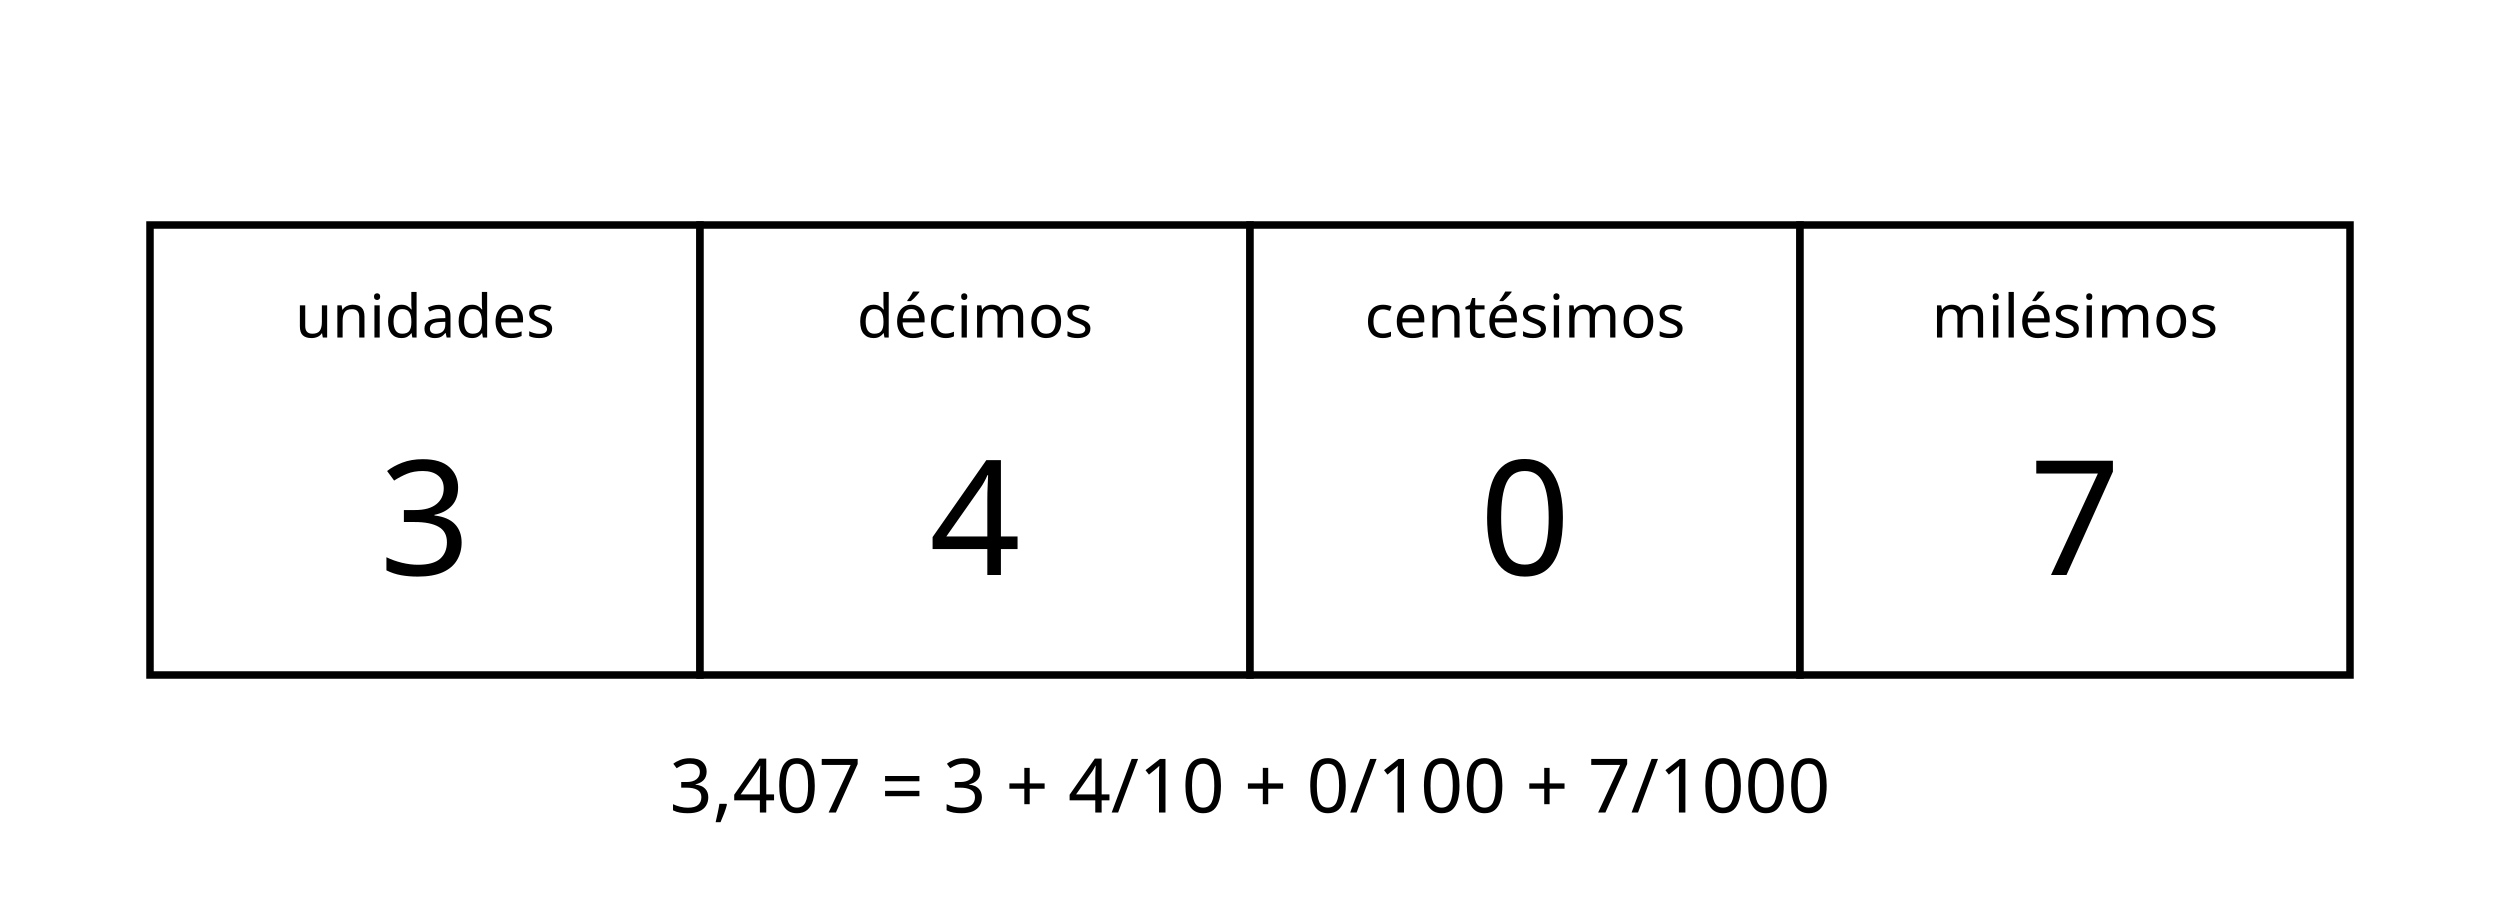
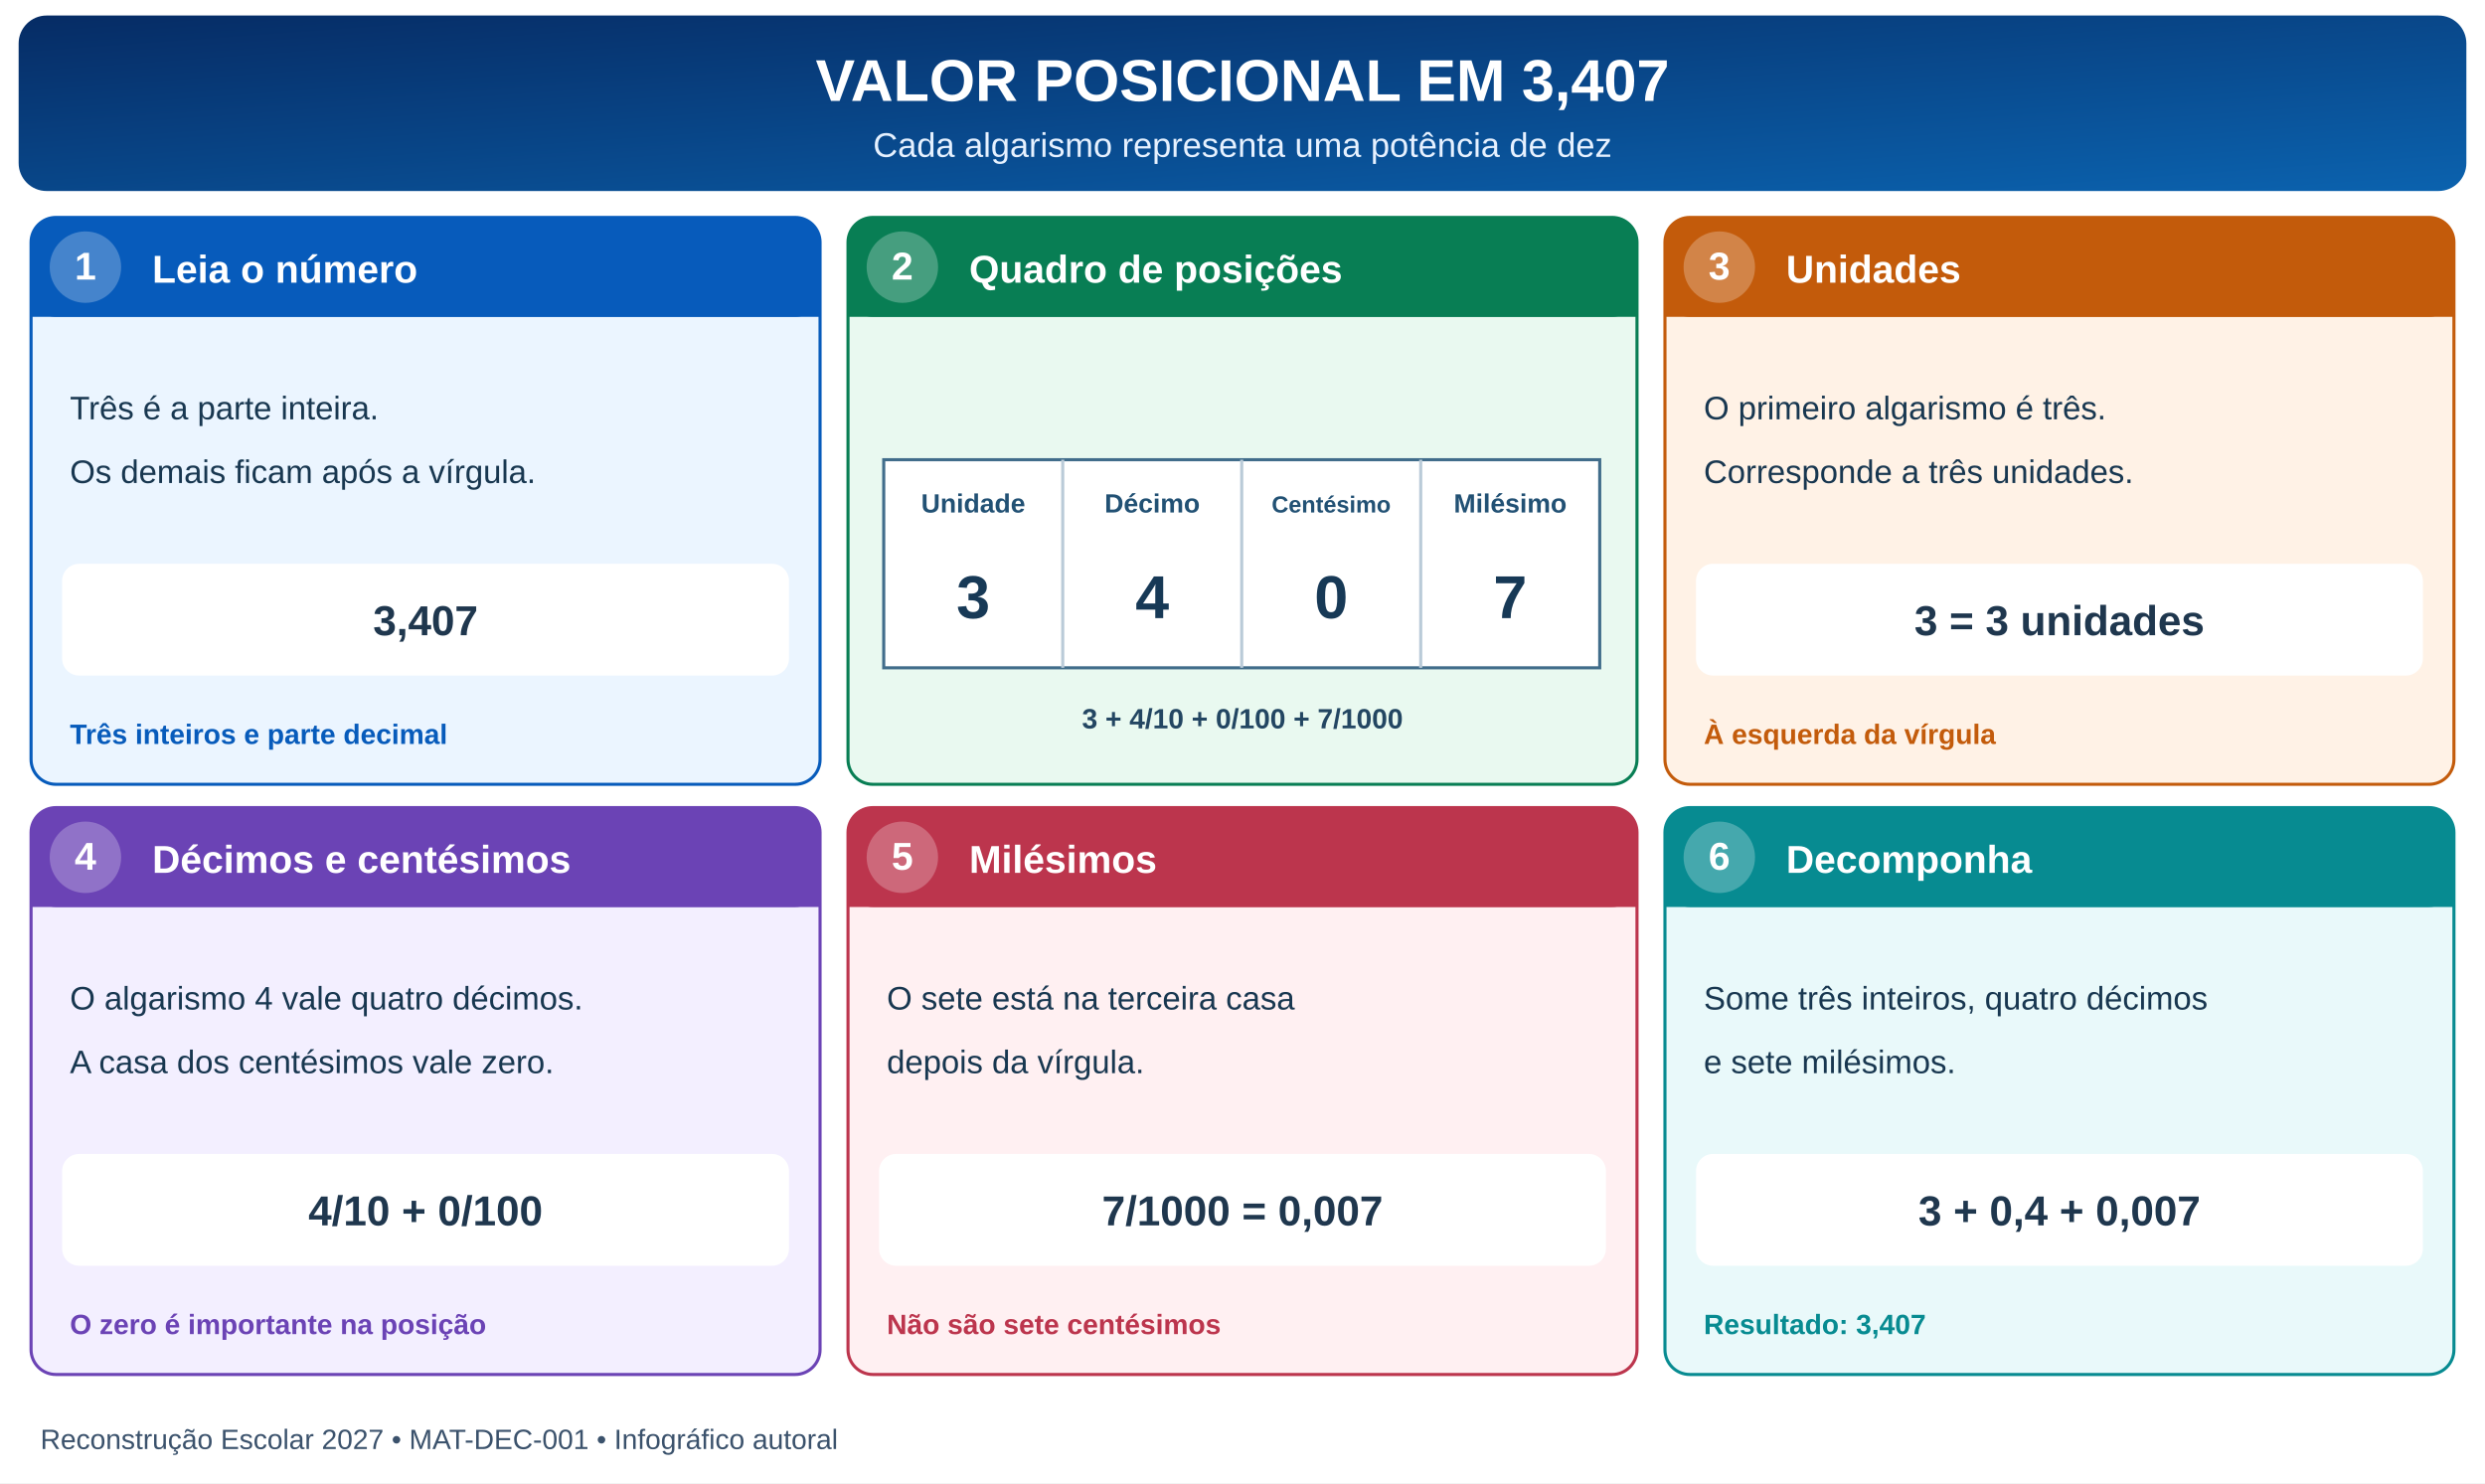
- <svg xmlns="http://www.w3.org/2000/svg" viewBox="0 0 1000 360" role="img" aria-labelledby="t d">
-   <rect width="1000" height="360" fill="white" />
-   <g stroke="black" fill="white" stroke-width="3">
-     <rect x="60" y="90" width="220" height="180" />
-     <rect x="280" y="90" width="220" height="180" />
-     <rect x="500" y="90" width="220" height="180" />
-     <rect x="720" y="90" width="220" height="180" />
-   </g>
-   <g font-family="sans-serif" fill="black" text-anchor="middle">
-     <g font-size="24">
-       <text x="170" y="135">unidades</text>
-       <text x="390" y="135">décimos</text>
-       <text x="610" y="135">centésimos</text>
-       <text x="830" y="135">milésimos</text>
-     </g>
-     <g font-size="64">
-       <text x="170" y="230">3</text>
-       <text x="390" y="230">4</text>
-       <text x="610" y="230">0</text>
-       <text x="830" y="230">7</text>
-     </g>
-     <text x="500" y="325" font-size="30">3,407 = 3 + 4/10 + 0/100 + 7/1000</text>
-   </g>
+ <svg xmlns="http://www.w3.org/2000/svg" viewBox="0 0 1600 955" role="img" aria-labelledby="title desc">
+   <defs>
+     <linearGradient id="hd" x1="0" y1="0" x2="1" y2="1">
+       <stop offset="0" stop-color="#062c65" />
+       <stop offset="1" stop-color="#0b62ae" />
+     </linearGradient>
+   </defs>
+   <rect width="1600" height="955" fill="#fff" />
+   <rect x="12" y="10" width="1576" height="113" rx="18" fill="url(#hd)" />
+   <text x="800" y="65" text-anchor="middle" font-family="Arial,DejaVu Sans,sans-serif" font-size="38" font-weight="700" fill="#fff">VALOR POSICIONAL EM 3,407</text>
+   <text x="800" y="101" text-anchor="middle" font-family="Arial,DejaVu Sans,sans-serif" font-size="22" font-weight="400" fill="#e6f1ff">Cada algarismo representa uma potência de dez</text>
+   <rect x="20" y="140" width="508" height="365" rx="16" fill="#ebf5ff" stroke="#075bbb" stroke-width="2" />
+   <rect x="20" y="140" width="508" height="64" rx="16" fill="#075bbb" />
+   <rect x="20" y="186" width="508" height="18" fill="#075bbb" />
+   <circle cx="55" cy="172" r="23" fill="#fff" opacity=".25" />
+   <text x="55" y="180" text-anchor="middle" font-family="Arial,DejaVu Sans,sans-serif" font-size="25" font-weight="700" fill="#fff">1</text>
+   <text x="98" y="182" text-anchor="start" font-family="Arial,DejaVu Sans,sans-serif" font-size="25" font-weight="700" fill="#fff">Leia o número</text>
+   <text x="45" y="270" text-anchor="start" font-family="Arial,DejaVu Sans,sans-serif" font-size="21" font-weight="400" fill="#183750">Três é a parte inteira.</text>
+   <text x="45" y="311" text-anchor="start" font-family="Arial,DejaVu Sans,sans-serif" font-size="21" font-weight="400" fill="#183750">Os demais ficam após a vírgula.</text>
+   <rect x="40" y="363" width="468" height="72" rx="11" fill="#fff" />
+   <text x="274" y="409" text-anchor="middle" font-family="Arial,DejaVu Sans,sans-serif" font-size="27" font-weight="700" fill="#1f374e">3,407</text>
+   <text x="45" y="479" text-anchor="start" font-family="Arial,DejaVu Sans,sans-serif" font-size="18" font-weight="700" fill="#075bbb">Três inteiros e parte decimal</text>
+   <rect x="546" y="140" width="508" height="365" rx="16" fill="#e9f9f0" stroke="#087e54" stroke-width="2" />
+   <rect x="546" y="140" width="508" height="64" rx="16" fill="#087e54" />
+   <rect x="546" y="186" width="508" height="18" fill="#087e54" />
+   <circle cx="581" cy="172" r="23" fill="#fff" opacity=".25" />
+   <text x="581" y="180" text-anchor="middle" font-family="Arial,DejaVu Sans,sans-serif" font-size="25" font-weight="700" fill="#fff">2</text>
+   <text x="624" y="182" text-anchor="start" font-family="Arial,DejaVu Sans,sans-serif" font-size="25" font-weight="700" fill="#fff">Quadro de posições</text>
+   <rect x="569" y="296" width="461" height="134" fill="#fff" stroke="#416d8b" stroke-width="2" />
+   <text x="626.625" y="330" text-anchor="middle" font-family="Arial,DejaVu Sans,sans-serif" font-size="17" font-weight="700" fill="#225174">Unidade</text>
+   <text x="626.625" y="398" text-anchor="middle" font-family="Arial,DejaVu Sans,sans-serif" font-size="39" font-weight="700" fill="#173956">3</text>
+   <line x1="684.25" y1="296" x2="684.25" y2="430" stroke="#bacbd8" stroke-width="2" />
+   <text x="741.875" y="330" text-anchor="middle" font-family="Arial,DejaVu Sans,sans-serif" font-size="17" font-weight="700" fill="#225174">Décimo</text>
+   <text x="741.875" y="398" text-anchor="middle" font-family="Arial,DejaVu Sans,sans-serif" font-size="39" font-weight="700" fill="#173956">4</text>
+   <line x1="799.5" y1="296" x2="799.5" y2="430" stroke="#bacbd8" stroke-width="2" />
+   <text x="857.125" y="330" text-anchor="middle" font-family="Arial,DejaVu Sans,sans-serif" font-size="15" font-weight="700" fill="#225174">Centésimo</text>
+   <text x="857.125" y="398" text-anchor="middle" font-family="Arial,DejaVu Sans,sans-serif" font-size="39" font-weight="700" fill="#173956">0</text>
+   <line x1="914.75" y1="296" x2="914.75" y2="430" stroke="#bacbd8" stroke-width="2" />
+   <text x="972.375" y="330" text-anchor="middle" font-family="Arial,DejaVu Sans,sans-serif" font-size="17" font-weight="700" fill="#225174">Milésimo</text>
+   <text x="972.375" y="398" text-anchor="middle" font-family="Arial,DejaVu Sans,sans-serif" font-size="39" font-weight="700" fill="#173956">7</text>
+   <text x="800" y="469" text-anchor="middle" font-family="Arial,DejaVu Sans,sans-serif" font-size="18" font-weight="700" fill="#234662">3 + 4/10 + 0/100 + 7/1000</text>
+   <rect x="1072" y="140" width="508" height="365" rx="16" fill="#fff2e6" stroke="#c35b0b" stroke-width="2" />
+   <rect x="1072" y="140" width="508" height="64" rx="16" fill="#c35b0b" />
+   <rect x="1072" y="186" width="508" height="18" fill="#c35b0b" />
+   <circle cx="1107" cy="172" r="23" fill="#fff" opacity=".25" />
+   <text x="1107" y="180" text-anchor="middle" font-family="Arial,DejaVu Sans,sans-serif" font-size="25" font-weight="700" fill="#fff">3</text>
+   <text x="1150" y="182" text-anchor="start" font-family="Arial,DejaVu Sans,sans-serif" font-size="25" font-weight="700" fill="#fff">Unidades</text>
+   <text x="1097" y="270" text-anchor="start" font-family="Arial,DejaVu Sans,sans-serif" font-size="21" font-weight="400" fill="#183750">O primeiro algarismo é três.</text>
+   <text x="1097" y="311" text-anchor="start" font-family="Arial,DejaVu Sans,sans-serif" font-size="21" font-weight="400" fill="#183750">Corresponde a três unidades.</text>
+   <rect x="1092" y="363" width="468" height="72" rx="11" fill="#fff" />
+   <text x="1326" y="409" text-anchor="middle" font-family="Arial,DejaVu Sans,sans-serif" font-size="27" font-weight="700" fill="#1f374e">3 = 3 unidades</text>
+   <text x="1097" y="479" text-anchor="start" font-family="Arial,DejaVu Sans,sans-serif" font-size="18" font-weight="700" fill="#c35b0b">À esquerda da vírgula</text>
+   <rect x="20" y="520" width="508" height="365" rx="16" fill="#f3efff" stroke="#6b43b5" stroke-width="2" />
+   <rect x="20" y="520" width="508" height="64" rx="16" fill="#6b43b5" />
+   <rect x="20" y="566" width="508" height="18" fill="#6b43b5" />
+   <circle cx="55" cy="552" r="23" fill="#fff" opacity=".25" />
+   <text x="55" y="560" text-anchor="middle" font-family="Arial,DejaVu Sans,sans-serif" font-size="25" font-weight="700" fill="#fff">4</text>
+   <text x="98" y="562" text-anchor="start" font-family="Arial,DejaVu Sans,sans-serif" font-size="25" font-weight="700" fill="#fff">Décimos e centésimos</text>
+   <text x="45" y="650" text-anchor="start" font-family="Arial,DejaVu Sans,sans-serif" font-size="21" font-weight="400" fill="#183750">O algarismo 4 vale quatro décimos.</text>
+   <text x="45" y="691" text-anchor="start" font-family="Arial,DejaVu Sans,sans-serif" font-size="21" font-weight="400" fill="#183750">A casa dos centésimos vale zero.</text>
+   <rect x="40" y="743" width="468" height="72" rx="11" fill="#fff" />
+   <text x="274" y="789" text-anchor="middle" font-family="Arial,DejaVu Sans,sans-serif" font-size="27" font-weight="700" fill="#1f374e">4/10 + 0/100</text>
+   <text x="45" y="859" text-anchor="start" font-family="Arial,DejaVu Sans,sans-serif" font-size="18" font-weight="700" fill="#6b43b5">O zero é importante na posição</text>
+   <rect x="546" y="520" width="508" height="365" rx="16" fill="#fff0f2" stroke="#bc354d" stroke-width="2" />
+   <rect x="546" y="520" width="508" height="64" rx="16" fill="#bc354d" />
+   <rect x="546" y="566" width="508" height="18" fill="#bc354d" />
+   <circle cx="581" cy="552" r="23" fill="#fff" opacity=".25" />
+   <text x="581" y="560" text-anchor="middle" font-family="Arial,DejaVu Sans,sans-serif" font-size="25" font-weight="700" fill="#fff">5</text>
+   <text x="624" y="562" text-anchor="start" font-family="Arial,DejaVu Sans,sans-serif" font-size="25" font-weight="700" fill="#fff">Milésimos</text>
+   <text x="571" y="650" text-anchor="start" font-family="Arial,DejaVu Sans,sans-serif" font-size="21" font-weight="400" fill="#183750">O sete está na terceira casa</text>
+   <text x="571" y="691" text-anchor="start" font-family="Arial,DejaVu Sans,sans-serif" font-size="21" font-weight="400" fill="#183750">depois da vírgula.</text>
+   <rect x="566" y="743" width="468" height="72" rx="11" fill="#fff" />
+   <text x="800" y="789" text-anchor="middle" font-family="Arial,DejaVu Sans,sans-serif" font-size="27" font-weight="700" fill="#1f374e">7/1000 = 0,007</text>
+   <text x="571" y="859" text-anchor="start" font-family="Arial,DejaVu Sans,sans-serif" font-size="18" font-weight="700" fill="#bc354d">Não são sete centésimos</text>
+   <rect x="1072" y="520" width="508" height="365" rx="16" fill="#e9f9fa" stroke="#078b91" stroke-width="2" />
+   <rect x="1072" y="520" width="508" height="64" rx="16" fill="#078b91" />
+   <rect x="1072" y="566" width="508" height="18" fill="#078b91" />
+   <circle cx="1107" cy="552" r="23" fill="#fff" opacity=".25" />
+   <text x="1107" y="560" text-anchor="middle" font-family="Arial,DejaVu Sans,sans-serif" font-size="25" font-weight="700" fill="#fff">6</text>
+   <text x="1150" y="562" text-anchor="start" font-family="Arial,DejaVu Sans,sans-serif" font-size="25" font-weight="700" fill="#fff">Decomponha</text>
+   <text x="1097" y="650" text-anchor="start" font-family="Arial,DejaVu Sans,sans-serif" font-size="21" font-weight="400" fill="#183750">Some três inteiros, quatro décimos</text>
+   <text x="1097" y="691" text-anchor="start" font-family="Arial,DejaVu Sans,sans-serif" font-size="21" font-weight="400" fill="#183750">e sete milésimos.</text>
+   <rect x="1092" y="743" width="468" height="72" rx="11" fill="#fff" />
+   <text x="1326" y="789" text-anchor="middle" font-family="Arial,DejaVu Sans,sans-serif" font-size="27" font-weight="700" fill="#1f374e">3 + 0,4 + 0,007</text>
+   <text x="1097" y="859" text-anchor="start" font-family="Arial,DejaVu Sans,sans-serif" font-size="18" font-weight="700" fill="#078b91">Resultado: 3,407</text>
+   <text x="26" y="933" text-anchor="start" font-family="Arial,DejaVu Sans,sans-serif" font-size="18" font-weight="400" fill="#3b526c">Reconstrução Escolar 2027 • MAT-DEC-001 • Infográfico autoral</text>
</svg>
